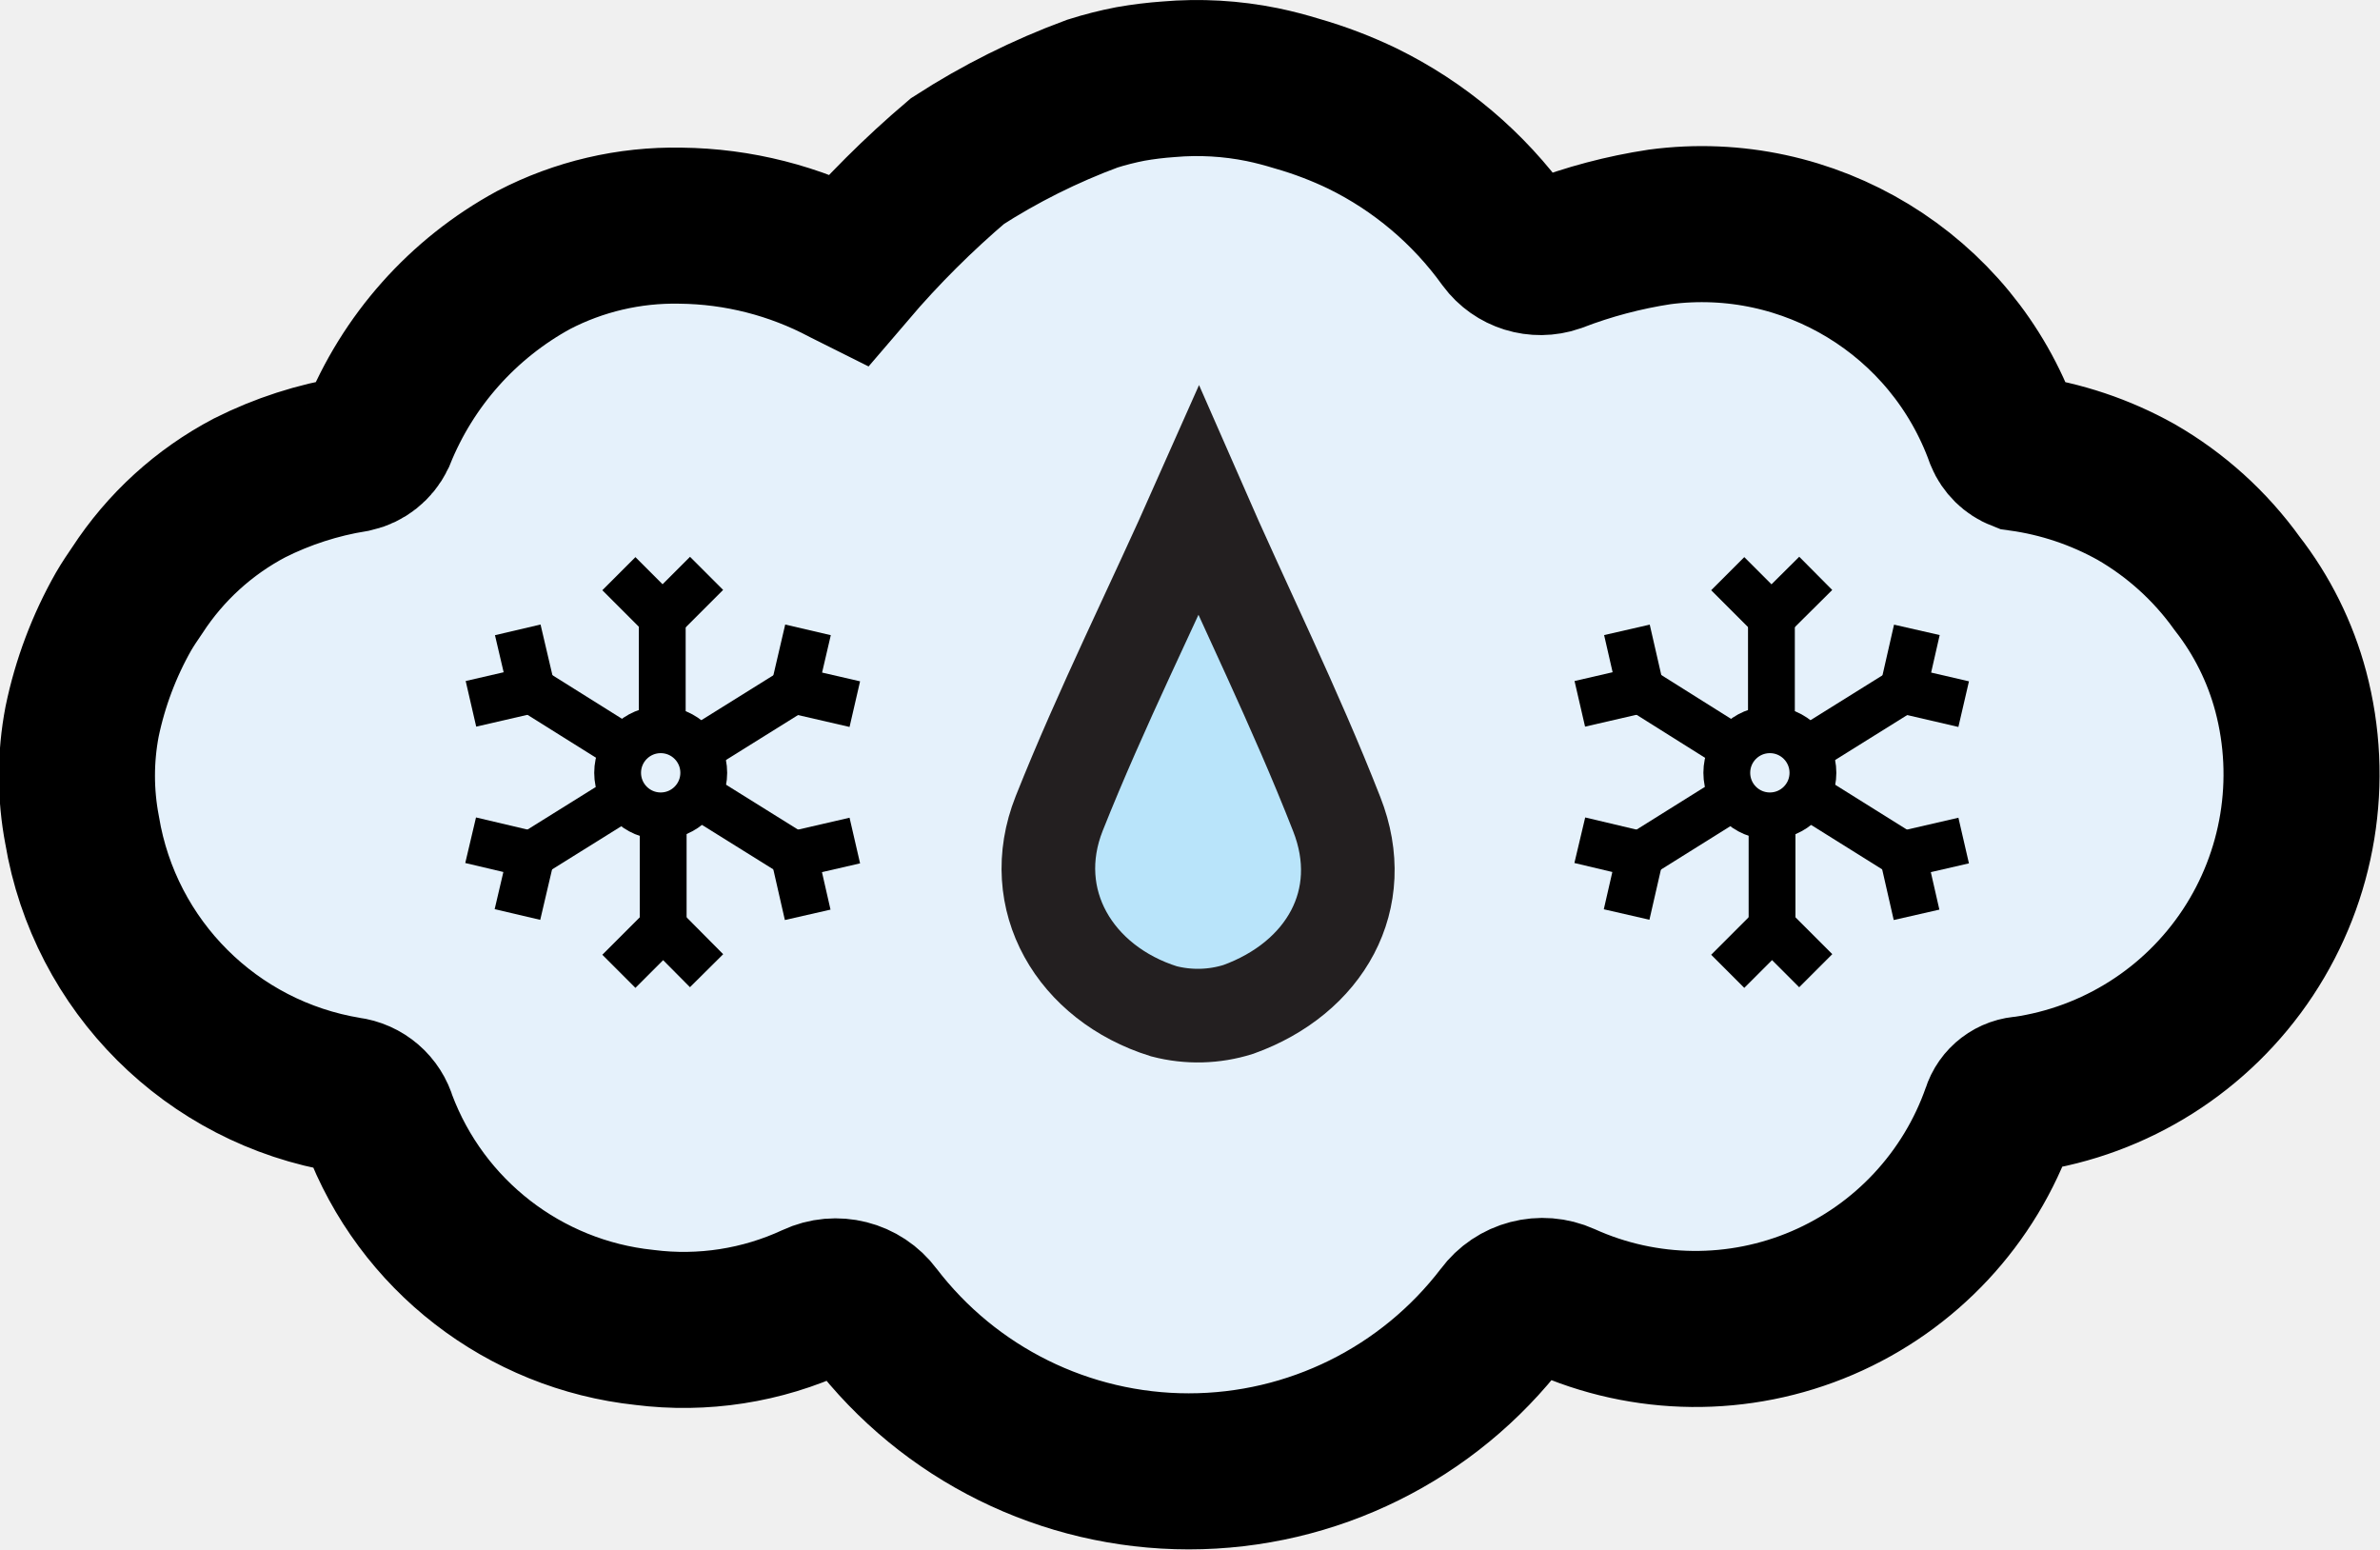
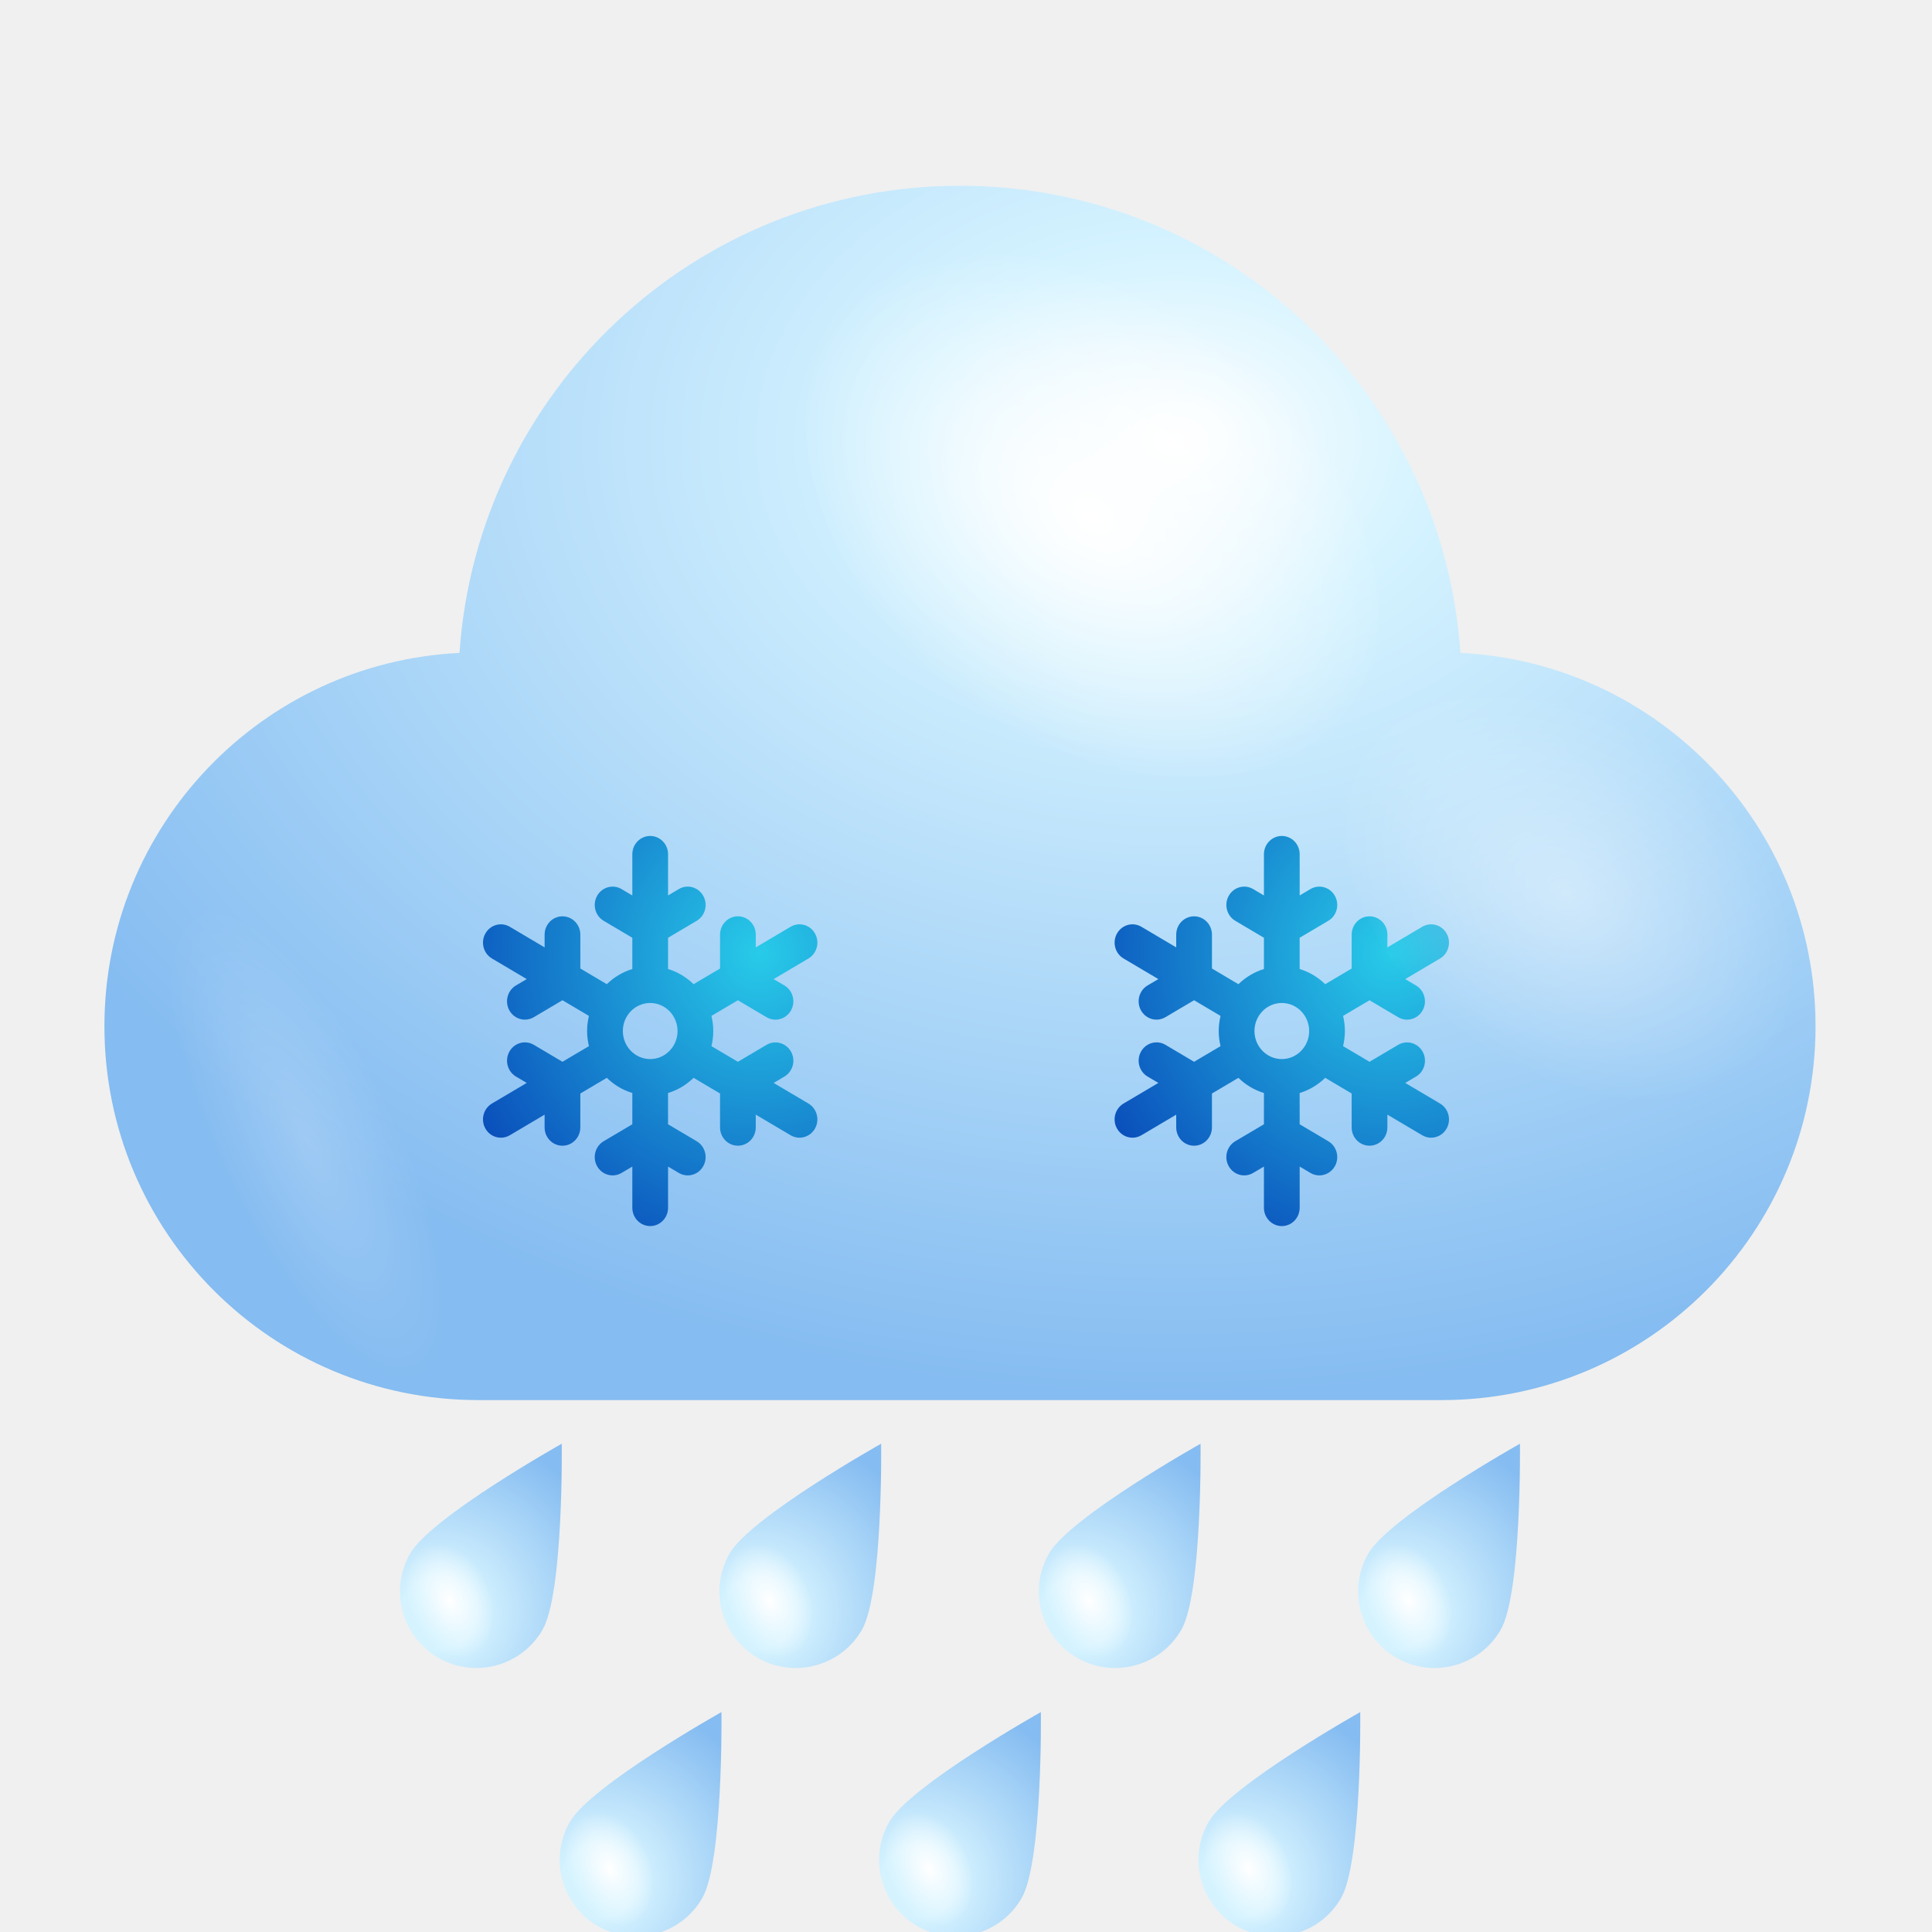
- <svg xmlns="http://www.w3.org/2000/svg" viewBox="0 0 76.26 49.64">
+ <svg xmlns="http://www.w3.org/2000/svg" width="104" height="104" viewBox="0 0 104 104" fill="none">
+   <g clip-path="url(#clip0_1012_28561)">
+     <path d="M78.616 35.146C77.657 21.099 65.966 10 51.675 10C37.385 10 25.694 21.1 24.735 35.146C14.09 35.671 5.621 44.468 5.621 55.244C5.621 66.357 14.63 75.367 25.745 75.367H77.607C88.721 75.367 97.731 66.357 97.731 55.244C97.731 44.468 89.261 35.671 78.616 35.146Z" fill="url(#paint0_radial_1012_28561)" />
+     <path d="M43.519 59.404L41.645 58.295L42.225 57.952C42.685 57.68 42.843 57.077 42.578 56.606C42.312 56.135 41.723 55.972 41.264 56.244L39.722 57.156L38.298 56.314C38.36 56.052 38.396 55.781 38.396 55.5C38.396 55.219 38.36 54.948 38.298 54.686L39.722 53.844L41.263 54.756C41.415 54.845 41.58 54.889 41.743 54.889C42.075 54.889 42.398 54.712 42.577 54.395C42.842 53.924 42.685 53.321 42.225 53.048L41.645 52.705L43.519 51.596C43.979 51.324 44.136 50.721 43.871 50.25C43.606 49.778 43.018 49.616 42.557 49.889L40.683 50.998L40.684 50.312C40.684 49.767 40.253 49.326 39.722 49.326C39.191 49.326 38.761 49.767 38.761 50.311L38.76 52.136L37.336 52.979C36.951 52.605 36.483 52.321 35.962 52.163V50.48L37.504 49.567C37.964 49.295 38.121 48.692 37.855 48.221C37.59 47.749 37.001 47.587 36.541 47.859L35.962 48.203V45.985C35.962 45.441 35.531 45 35 45C34.469 45 34.038 45.441 34.038 45.985V48.203L33.458 47.859C32.999 47.587 32.41 47.749 32.144 48.221C31.879 48.692 32.037 49.295 32.496 49.567L34.038 50.48V52.163C33.517 52.321 33.048 52.605 32.664 52.979L31.24 52.135V50.311C31.24 49.767 30.809 49.326 30.278 49.326C29.747 49.326 29.317 49.767 29.317 50.311V50.998L27.443 49.889C26.983 49.616 26.395 49.778 26.129 50.249C25.863 50.721 26.021 51.324 26.481 51.596L28.355 52.705L27.774 53.047C27.315 53.319 27.157 53.923 27.422 54.395C27.6 54.711 27.924 54.888 28.256 54.888C28.419 54.888 28.584 54.845 28.736 54.755L30.278 53.843L31.702 54.686C31.64 54.947 31.604 55.219 31.604 55.5C31.604 55.78 31.64 56.052 31.702 56.314L30.278 57.156L28.737 56.243C28.277 55.971 27.689 56.133 27.423 56.604C27.157 57.075 27.315 57.679 27.775 57.951L28.355 58.294L26.481 59.403C26.021 59.675 25.863 60.278 26.129 60.75C26.307 61.066 26.63 61.243 26.963 61.243C27.126 61.243 27.291 61.2 27.443 61.111L29.316 60.002V60.688C29.316 61.232 29.747 61.674 30.277 61.674C30.808 61.674 31.239 61.233 31.239 60.688L31.24 58.864L32.664 58.02C33.048 58.395 33.517 58.678 34.038 58.836V60.52L32.496 61.432C32.036 61.704 31.878 62.307 32.144 62.779C32.41 63.25 32.998 63.412 33.458 63.139L34.038 62.796V65.014C34.038 65.558 34.469 66 35 66C35.531 66 35.962 65.558 35.962 65.014V62.797L36.541 63.14C36.693 63.23 36.858 63.272 37.021 63.272C37.353 63.272 37.677 63.096 37.855 62.779C38.121 62.308 37.963 61.705 37.504 61.433L35.961 60.52V58.836C36.483 58.678 36.951 58.395 37.336 58.02L38.76 58.863V60.688C38.76 61.233 39.19 61.673 39.722 61.673C40.253 61.673 40.683 61.233 40.683 60.688V60.001L42.557 61.11C42.709 61.2 42.874 61.243 43.037 61.243C43.37 61.243 43.694 61.066 43.871 60.75C44.136 60.279 43.979 59.676 43.519 59.404ZM35 57.01C34.188 57.01 33.528 56.333 33.528 55.5C33.528 54.668 34.188 53.991 35 53.991C35.812 53.991 36.473 54.668 36.473 55.5C36.473 56.333 35.812 57.01 35 57.01Z" fill="url(#paint1_radial_1012_28561)" />
+     <path d="M77.519 59.404L75.645 58.295L76.225 57.952C76.685 57.68 76.843 57.077 76.578 56.606C76.312 56.135 75.723 55.972 75.264 56.244L73.722 57.156L72.299 56.314C72.36 56.052 72.396 55.781 72.396 55.5C72.396 55.219 72.36 54.948 72.299 54.686L73.722 53.844L75.263 54.756C75.415 54.845 75.58 54.889 75.743 54.889C76.075 54.889 76.398 54.712 76.577 54.395C76.842 53.924 76.685 53.321 76.225 53.048L75.644 52.705L77.519 51.596C77.979 51.324 78.136 50.721 77.871 50.25C77.606 49.778 77.018 49.616 76.558 49.889L74.683 50.998L74.684 50.312C74.684 49.767 74.253 49.326 73.722 49.326C73.191 49.326 72.761 49.767 72.761 50.311L72.76 52.136L71.336 52.979C70.951 52.605 70.483 52.321 69.962 52.163V50.48L71.504 49.567C71.964 49.295 72.121 48.692 71.855 48.221C71.59 47.749 71.001 47.587 70.541 47.859L69.962 48.203V45.985C69.962 45.441 69.531 45 69 45C68.469 45 68.038 45.441 68.038 45.985V48.203L67.458 47.859C66.999 47.587 66.41 47.749 66.144 48.221C65.879 48.692 66.037 49.295 66.496 49.567L68.038 50.48V52.163C67.517 52.321 67.049 52.605 66.664 52.979L65.24 52.135V50.311C65.24 49.767 64.809 49.326 64.278 49.326C63.746 49.326 63.316 49.767 63.316 50.311V50.998L61.443 49.889C60.983 49.616 60.395 49.778 60.129 50.249C59.863 50.721 60.021 51.324 60.481 51.596L62.355 52.705L61.774 53.047C61.315 53.319 61.157 53.923 61.422 54.395C61.6 54.711 61.924 54.888 62.256 54.888C62.419 54.888 62.584 54.845 62.736 54.755L64.278 53.843L65.702 54.686C65.64 54.947 65.604 55.219 65.604 55.5C65.604 55.78 65.64 56.052 65.702 56.314L64.278 57.156L62.737 56.243C62.277 55.971 61.689 56.133 61.423 56.604C61.157 57.075 61.315 57.679 61.775 57.951L62.355 58.294L60.481 59.403C60.021 59.675 59.863 60.278 60.129 60.75C60.307 61.066 60.63 61.243 60.963 61.243C61.126 61.243 61.291 61.2 61.443 61.111L63.316 60.002V60.688C63.316 61.232 63.746 61.674 64.277 61.674C64.808 61.674 65.239 61.233 65.239 60.688L65.24 58.864L66.664 58.02C67.049 58.395 67.517 58.678 68.038 58.836V60.52L66.496 61.432C66.036 61.704 65.878 62.307 66.144 62.779C66.41 63.25 66.998 63.412 67.458 63.139L68.038 62.796V65.014C68.038 65.558 68.469 66 69 66C69.531 66 69.962 65.558 69.962 65.014V62.797L70.541 63.14C70.693 63.23 70.858 63.272 71.021 63.272C71.353 63.272 71.677 63.096 71.855 62.779C72.121 62.308 71.963 61.705 71.504 61.433L69.961 60.52V58.836C70.483 58.678 70.951 58.395 71.336 58.02L72.76 58.863V60.688C72.76 61.233 73.19 61.673 73.722 61.673C74.253 61.673 74.683 61.233 74.683 60.688V60.001L76.558 61.11C76.709 61.2 76.874 61.243 77.037 61.243C77.37 61.243 77.694 61.066 77.871 60.75C78.136 60.279 77.979 59.676 77.519 59.404ZM69 57.01C68.188 57.01 67.528 56.333 67.528 55.5C67.528 54.668 68.188 53.991 69 53.991C69.812 53.991 70.473 54.668 70.473 55.5C70.473 56.333 69.812 57.01 69 57.01Z" fill="url(#paint2_radial_1012_28561)" />
+     <path d="M51.678 37.647C44.103 31.501 41.143 22.145 45.071 16.745C49.001 11.345 58.327 11.952 65.906 18.093C73.479 24.238 76.435 33.599 72.51 38.995C68.579 44.397 59.252 43.79 51.678 37.647Z" fill="url(#paint3_radial_1012_28561)" />
+     <path opacity="0.4" d="M78.759 55.813C72.806 50.983 70.48 43.628 73.566 39.385C76.655 35.139 83.985 35.617 89.941 40.444C95.893 45.274 98.215 52.632 95.131 56.872C92.041 61.118 84.711 60.642 78.759 55.813Z" fill="url(#paint4_radial_1012_28561)" />
+     <path opacity="0.2" d="M20.009 56.487C15.616 49.633 10.513 46.337 8.602 49.116C6.698 51.891 8.712 59.704 13.102 66.559C17.498 73.413 22.604 76.713 24.509 73.932C26.415 71.147 24.402 63.345 20.009 56.487Z" fill="url(#paint5_radial_1012_28561)" />
+     <path d="M29.204 87.733C28.069 89.7 25.555 90.372 23.588 89.237C21.622 88.102 20.948 85.589 22.083 83.622C23.218 81.655 30.24 77.716 30.24 77.716C30.24 77.716 30.339 85.767 29.204 87.733Z" fill="url(#paint6_radial_1012_28561)" />
+     <path d="M22.203 87.05C21.566 85.386 21.952 83.634 23.068 83.138C24.183 82.642 25.605 83.589 26.242 85.255C26.88 86.921 26.492 88.673 25.377 89.167C24.262 89.663 22.84 88.716 22.203 87.05Z" fill="url(#paint7_radial_1012_28561)" />
+     <path d="M46.397 87.733C45.262 89.7 42.748 90.372 40.781 89.237C38.815 88.102 38.141 85.589 39.277 83.622C40.412 81.655 47.433 77.716 47.433 77.716C47.433 77.716 47.532 85.767 46.397 87.733Z" fill="url(#paint8_radial_1012_28561)" />
+     <path d="M39.396 87.05C38.759 85.386 39.145 83.634 40.261 83.138C41.376 82.642 42.797 83.589 43.435 85.255C44.073 86.921 43.685 88.673 42.57 89.167C41.455 89.663 40.033 88.716 39.396 87.05Z" fill="url(#paint9_radial_1012_28561)" />
+     <path d="M63.59 87.733C62.455 89.7 59.941 90.372 57.974 89.237C56.008 88.102 55.334 85.589 56.469 83.622C57.604 81.655 64.626 77.716 64.626 77.716C64.626 77.716 64.725 85.767 63.59 87.733Z" fill="url(#paint10_radial_1012_28561)" />
+     <path d="M56.589 87.05C55.952 85.386 56.338 83.634 57.454 83.138C58.569 82.642 59.991 83.589 60.628 85.255C61.266 86.921 60.878 88.673 59.763 89.167C58.648 89.663 57.227 88.716 56.589 87.05Z" fill="url(#paint11_radial_1012_28561)" />
+     <path d="M80.782 87.733C79.647 89.7 77.133 90.372 75.166 89.237C73.2 88.102 72.526 85.589 73.662 83.622C74.797 81.655 81.819 77.716 81.819 77.716C81.819 77.716 81.918 85.767 80.782 87.733Z" fill="url(#paint12_radial_1012_28561)" />
+     <path d="M73.782 87.05C73.145 85.386 73.531 83.634 74.647 83.138C75.762 82.642 77.184 83.589 77.821 85.255C78.459 86.921 78.071 88.673 76.956 89.167C75.84 89.663 74.419 88.716 73.782 87.05Z" fill="url(#paint13_radial_1012_28561)" />
+     <path d="M37.8 102.179C36.665 104.144 34.151 104.818 32.184 103.683C30.218 102.548 29.544 100.033 30.68 98.068C31.815 96.101 38.836 92.162 38.836 92.162C38.836 92.162 38.936 100.212 37.8 102.179Z" fill="url(#paint14_radial_1012_28561)" />
+     <path d="M30.799 101.495C30.162 99.831 30.549 98.079 31.665 97.583C32.78 97.087 34.201 98.034 34.839 99.7C35.477 101.364 35.089 103.118 33.974 103.612C32.858 104.108 31.437 103.159 30.799 101.495Z" fill="url(#paint15_radial_1012_28561)" />
+     <path d="M54.993 102.179C53.858 104.144 51.344 104.818 49.377 103.683C47.411 102.548 46.737 100.033 47.873 98.068C49.008 96.101 56.03 92.162 56.03 92.162C56.03 92.162 56.129 100.212 54.993 102.179Z" fill="url(#paint16_radial_1012_28561)" />
+     <path d="M47.993 101.495C47.356 99.831 47.742 98.079 48.858 97.583C49.973 97.087 51.395 98.034 52.032 99.7C52.67 101.364 52.282 103.118 51.167 103.612C50.051 104.108 48.63 103.159 47.993 101.495Z" fill="url(#paint17_radial_1012_28561)" />
+     <path d="M72.186 102.179C71.051 104.144 68.537 104.818 66.57 103.683C64.604 102.548 63.93 100.033 65.066 98.068C66.201 96.101 73.222 92.162 73.222 92.162C73.222 92.162 73.321 100.212 72.186 102.179Z" fill="url(#paint18_radial_1012_28561)" />
+     <path d="M65.185 101.495C64.548 99.831 64.934 98.079 66.051 97.583C67.166 97.087 68.587 98.034 69.225 99.7C69.863 101.364 69.474 103.118 68.36 103.612C67.244 104.108 65.823 103.159 65.185 101.495Z" fill="url(#paint19_radial_1012_28561)" />
+   </g>
  <defs>
-     <style>.cls-1{fill:#e5f1fb;}.cls-2,.cls-3{fill:none;stroke:#000;}.cls-2,.cls-3,.cls-4{stroke-miterlimit:10;}.cls-2{stroke-width:1.5px;}.cls-3{stroke-width:5px;}.cls-4{fill:#b9e4fa;stroke:#231f20;stroke-width:3px;}</style>
+     <radialGradient id="paint0_radial_1012_28561" cx="0" cy="0" r="1" gradientUnits="userSpaceOnUse" gradientTransform="translate(63.2906 23.774) rotate(180) scale(70.2558 51.3219)">
+       <stop stop-color="white" />
+       <stop offset="0.198" stop-color="#D5F3FF" />
+       <stop offset="1" stop-color="#85BCF1" />
+     </radialGradient>
+     <radialGradient id="paint1_radial_1012_28561" cx="0" cy="0" r="1" gradientUnits="userSpaceOnUse" gradientTransform="translate(40.8755 51.3113) scale(17.4717 17.9091)">
+       <stop stop-color="#28CBE9" />
+       <stop offset="1" stop-color="#0A4FBB" />
+     </radialGradient>
+     <radialGradient id="paint2_radial_1012_28561" cx="0" cy="0" r="1" gradientUnits="userSpaceOnUse" gradientTransform="translate(74.8755 51.3113) scale(17.4717 17.9091)">
+       <stop stop-color="#28CBE9" />
+       <stop offset="1" stop-color="#0A4FBB" />
+     </radialGradient>
+     <radialGradient id="paint3_radial_1012_28561" cx="0" cy="0" r="1" gradientUnits="userSpaceOnUse" gradientTransform="translate(58.7906 27.869) rotate(126.034) scale(12.0915 17.6391)">
+       <stop stop-color="white" />
+       <stop offset="1" stop-color="white" stop-opacity="0" />
+     </radialGradient>
+     <radialGradient id="paint4_radial_1012_28561" cx="0" cy="0" r="1" gradientUnits="userSpaceOnUse" gradientTransform="translate(84.3487 48.1281) rotate(126.034) scale(9.50297 13.863)">
+       <stop stop-color="white" />
+       <stop offset="1" stop-color="white" stop-opacity="0" />
+     </radialGradient>
+     <radialGradient id="paint5_radial_1012_28561" cx="0" cy="0" r="1" gradientUnits="userSpaceOnUse" gradientTransform="translate(16.559 61.5177) rotate(-25.7092) scale(4.87086 14.1795)">
+       <stop stop-color="white" />
+       <stop offset="1" stop-color="white" stop-opacity="0" />
+     </radialGradient>
+     <radialGradient id="paint6_radial_1012_28561" cx="0" cy="0" r="1" gradientUnits="userSpaceOnUse" gradientTransform="translate(23.7007 86.7971) rotate(30.0007) scale(9.89068)">
+       <stop stop-color="#D0F2FF" />
+       <stop offset="0.198" stop-color="#D5F3FF" />
+       <stop offset="1" stop-color="#85BCF1" />
+     </radialGradient>
+     <radialGradient id="paint7_radial_1012_28561" cx="0" cy="0" r="1" gradientUnits="userSpaceOnUse" gradientTransform="translate(24.223 86.1527) rotate(156.037) scale(2.21002 3.2239)">
+       <stop stop-color="white" />
+       <stop offset="1" stop-color="white" stop-opacity="0" />
+     </radialGradient>
+     <radialGradient id="paint8_radial_1012_28561" cx="0" cy="0" r="1" gradientUnits="userSpaceOnUse" gradientTransform="translate(40.8934 86.7972) rotate(30.0007) scale(9.89069 9.89068)">
+       <stop stop-color="#D0F2FF" />
+       <stop offset="0.198" stop-color="#D5F3FF" />
+       <stop offset="1" stop-color="#85BCF1" />
+     </radialGradient>
+     <radialGradient id="paint9_radial_1012_28561" cx="0" cy="0" r="1" gradientUnits="userSpaceOnUse" gradientTransform="translate(41.4159 86.1526) rotate(156.037) scale(2.21003 3.2239)">
+       <stop stop-color="white" />
+       <stop offset="1" stop-color="white" stop-opacity="0" />
+     </radialGradient>
+     <radialGradient id="paint10_radial_1012_28561" cx="0" cy="0" r="1" gradientUnits="userSpaceOnUse" gradientTransform="translate(58.0865 86.7972) rotate(30.0007) scale(9.89108 9.89108)">
+       <stop stop-color="#D0F2FF" />
+       <stop offset="0.198" stop-color="#D5F3FF" />
+       <stop offset="1" stop-color="#85BCF1" />
+     </radialGradient>
+     <radialGradient id="paint11_radial_1012_28561" cx="0" cy="0" r="1" gradientUnits="userSpaceOnUse" gradientTransform="translate(58.6088 86.1527) rotate(156.037) scale(2.21003 3.2239)">
+       <stop stop-color="white" />
+       <stop offset="1" stop-color="white" stop-opacity="0" />
+     </radialGradient>
+     <radialGradient id="paint12_radial_1012_28561" cx="0" cy="0" r="1" gradientUnits="userSpaceOnUse" gradientTransform="translate(75.2793 86.7973) rotate(30.0007) scale(9.89069 9.89068)">
+       <stop stop-color="#D0F2FF" />
+       <stop offset="0.198" stop-color="#D5F3FF" />
+       <stop offset="1" stop-color="#85BCF1" />
+     </radialGradient>
+     <radialGradient id="paint13_radial_1012_28561" cx="0" cy="0" r="1" gradientUnits="userSpaceOnUse" gradientTransform="translate(75.8017 86.1526) rotate(156.037) scale(2.21003 3.2239)">
+       <stop stop-color="white" />
+       <stop offset="1" stop-color="white" stop-opacity="0" />
+     </radialGradient>
+     <radialGradient id="paint14_radial_1012_28561" cx="0" cy="0" r="1" gradientUnits="userSpaceOnUse" gradientTransform="translate(32.2974 101.243) rotate(30.0007) scale(9.89069 9.89068)">
+       <stop stop-color="#D0F2FF" />
+       <stop offset="0.198" stop-color="#D5F3FF" />
+       <stop offset="1" stop-color="#85BCF1" />
+     </radialGradient>
+     <radialGradient id="paint15_radial_1012_28561" cx="0" cy="0" r="1" gradientUnits="userSpaceOnUse" gradientTransform="translate(32.8194 100.598) rotate(156.037) scale(2.21003 3.2239)">
+       <stop stop-color="white" />
+       <stop offset="1" stop-color="white" stop-opacity="0" />
+     </radialGradient>
+     <radialGradient id="paint16_radial_1012_28561" cx="0" cy="0" r="1" gradientUnits="userSpaceOnUse" gradientTransform="translate(49.4904 101.243) rotate(30.0007) scale(9.89078)">
+       <stop stop-color="#D0F2FF" />
+       <stop offset="0.198" stop-color="#D5F3FF" />
+       <stop offset="1" stop-color="#85BCF1" />
+     </radialGradient>
+     <radialGradient id="paint17_radial_1012_28561" cx="0" cy="0" r="1" gradientUnits="userSpaceOnUse" gradientTransform="translate(50.0129 100.598) rotate(156.037) scale(2.21017 3.22411)">
+       <stop stop-color="white" />
+       <stop offset="1" stop-color="white" stop-opacity="0" />
+     </radialGradient>
+     <radialGradient id="paint18_radial_1012_28561" cx="0" cy="0" r="1" gradientUnits="userSpaceOnUse" gradientTransform="translate(66.6831 101.243) rotate(30.0007) scale(9.89067 9.89068)">
+       <stop stop-color="#D0F2FF" />
+       <stop offset="0.198" stop-color="#D5F3FF" />
+       <stop offset="1" stop-color="#85BCF1" />
+     </radialGradient>
+     <radialGradient id="paint19_radial_1012_28561" cx="0" cy="0" r="1" gradientUnits="userSpaceOnUse" gradientTransform="translate(67.2054 100.598) rotate(156.037) scale(2.21017 3.22411)">
+       <stop stop-color="white" />
+       <stop offset="1" stop-color="white" stop-opacity="0" />
+     </radialGradient>
+     <clipPath id="clip0_1012_28561">
+       <rect width="104" height="104" fill="white" />
+     </clipPath>
  </defs>
-   <g id="Layer_2" data-name="Layer 2">
-     <g id="Layer_1-2" data-name="Layer 1">
-       <path class="cls-1" d="M73.41,23.41a10,10,0,0,0-1.94-3.79A9.56,9.56,0,0,0,69,17.3a10.61,10.61,0,0,0-4.21-1.57c-.21,0-.46-.32-.56-.55A10.27,10.27,0,0,0,53.29,8.42a18.22,18.22,0,0,0-3.62,1A1.09,1.09,0,0,1,48.46,9a12.34,12.34,0,0,0-4.7-4.05,13.12,13.12,0,0,0-2.09-.81c-.37-.11-.74-.22-1.12-.3a10.57,10.57,0,0,0-3-.18,12.17,12.17,0,0,0-1.22.14c-.6.1-1,.2-1.18.24l-.13,0a21.36,21.36,0,0,0-4.26,2.1,30.81,30.81,0,0,0-3.5,3.46l-.1,0a11.42,11.42,0,0,0-5.29-1.37,9.72,9.72,0,0,0-4.66,1.12,11,11,0,0,0-4.83,5.2A2.25,2.25,0,0,1,11,15.58a11.2,11.2,0,0,0-2.89,1,9.67,9.67,0,0,0-3.63,3.26c-.14.22-.29.44-.43.67A12.18,12.18,0,0,0,2.67,24a9.31,9.31,0,0,0,0,3.47A10.32,10.32,0,0,0,11.13,36a1.16,1.16,0,0,1,1,.87,10.22,10.22,0,0,0,8.48,6.62,10,10,0,0,0,5.85-1,1,1,0,0,1,1.28.33A12.66,12.66,0,0,0,48.38,43a1,1,0,0,1,1.28-.33,10.33,10.33,0,0,0,14.46-5.71.84.84,0,0,1,.79-.59A10.35,10.35,0,0,0,73.41,23.41Z" />
-       <line class="cls-2" x1="21.22" y1="19.8" x2="21.22" y2="23.71" />
-       <polyline class="cls-2" points="19.83 18.38 21.23 19.78 22.64 18.37" />
-       <line class="cls-2" x1="21.25" y1="29.68" x2="21.25" y2="25.77" />
-       <polyline class="cls-2" points="22.64 31.1 21.25 29.7 19.83 31.12" />
-       <line class="cls-2" x1="25.42" y1="27.37" x2="22.1" y2="25.3" />
-       <polyline class="cls-2" points="25.88 29.31 25.44 27.38 27.39 26.93" />
-       <line class="cls-2" x1="17.05" y1="22.11" x2="20.37" y2="24.19" />
-       <polyline class="cls-2" points="16.59 20.18 17.04 22.1 15.09 22.55" />
-       <line class="cls-2" x1="17.05" y1="27.37" x2="20.37" y2="25.3" />
-       <polyline class="cls-2" points="16.58 29.3 17.03 27.38 15.08 26.92" />
-       <line class="cls-2" x1="25.42" y1="22.12" x2="22.1" y2="24.19" />
-       <polyline class="cls-2" points="25.89 20.18 25.44 22.11 27.39 22.56" />
-       <circle class="cls-2" cx="21.17" cy="24.76" r="1.38" />
-       <line class="cls-2" x1="56.76" y1="19.8" x2="56.76" y2="23.71" />
-       <polyline class="cls-2" points="55.36 18.38 56.76 19.78 58.18 18.37" />
-       <line class="cls-2" x1="56.78" y1="29.68" x2="56.78" y2="25.77" />
-       <polyline class="cls-2" points="58.18 31.1 56.78 29.7 55.36 31.12" />
-       <line class="cls-2" x1="60.95" y1="27.37" x2="57.64" y2="25.3" />
-       <polyline class="cls-2" points="61.41 29.31 60.97 27.38 62.92 26.93" />
-       <line class="cls-2" x1="52.59" y1="22.11" x2="55.9" y2="24.19" />
-       <polyline class="cls-2" points="52.13 20.18 52.57 22.1 50.62 22.55" />
-       <line class="cls-2" x1="52.59" y1="27.37" x2="55.9" y2="25.3" />
-       <polyline class="cls-2" points="52.12 29.3 52.56 27.38 50.62 26.92" />
-       <line class="cls-2" x1="60.96" y1="22.12" x2="57.64" y2="24.19" />
-       <polyline class="cls-2" points="61.42 20.18 60.98 22.11 62.92 22.56" />
-       <circle class="cls-2" cx="56.71" cy="24.76" r="1.38" />
-       <path class="cls-3" d="M73.4,22.15a9.69,9.69,0,0,0-1.72-3.46,10.33,10.33,0,0,0-3.24-2.93,10.58,10.58,0,0,0-3.7-1.24,1,1,0,0,1-.56-.55,10.26,10.26,0,0,0-11-6.7,16.1,16.1,0,0,0-3.36.89,1.4,1.4,0,0,1-1.58-.49A12.34,12.34,0,0,0,43.66,3.8a13.2,13.2,0,0,0-2.1-.8c-.36-.11-.73-.21-1.12-.29a10.53,10.53,0,0,0-3-.17,12,12,0,0,0-1.22.15A11,11,0,0,0,35,3a22.08,22.08,0,0,0-4.32,2.16,30.78,30.78,0,0,0-3.48,3.47l-.1-.05a11.55,11.55,0,0,0-5.3-1.35A9.79,9.79,0,0,0,17.1,8.33a11.12,11.12,0,0,0-5,5.62,1.12,1.12,0,0,1-.76.6A11.52,11.52,0,0,0,8,15.63a9.65,9.65,0,0,0-3.6,3.28c-.15.22-.3.44-.44.68a12.13,12.13,0,0,0-1.33,3.53,9.24,9.24,0,0,0,0,3.47,10.32,10.32,0,0,0,8.51,8.49,1.19,1.19,0,0,1,1,.86,10.24,10.24,0,0,0,8.51,6.59,10,10,0,0,0,5.47-.85,1.55,1.55,0,0,1,1.9.48,12.67,12.67,0,0,0,20.14,0,1.57,1.57,0,0,1,1.91-.5,10.32,10.32,0,0,0,14-6,.85.85,0,0,1,.79-.6A10.36,10.36,0,0,0,73.4,22.15Z" />
-       <path class="cls-4" d="M38.41,16.06c-1.48,3.34-3.12,6.61-4.47,10-1.1,2.77.51,5.45,3.35,6.34a4.32,4.32,0,0,0,2.39-.06c2.77-1,4.23-3.52,3.15-6.26C41.5,22.68,39.87,19.4,38.41,16.06Z" />
-     </g>
-   </g>
</svg>
